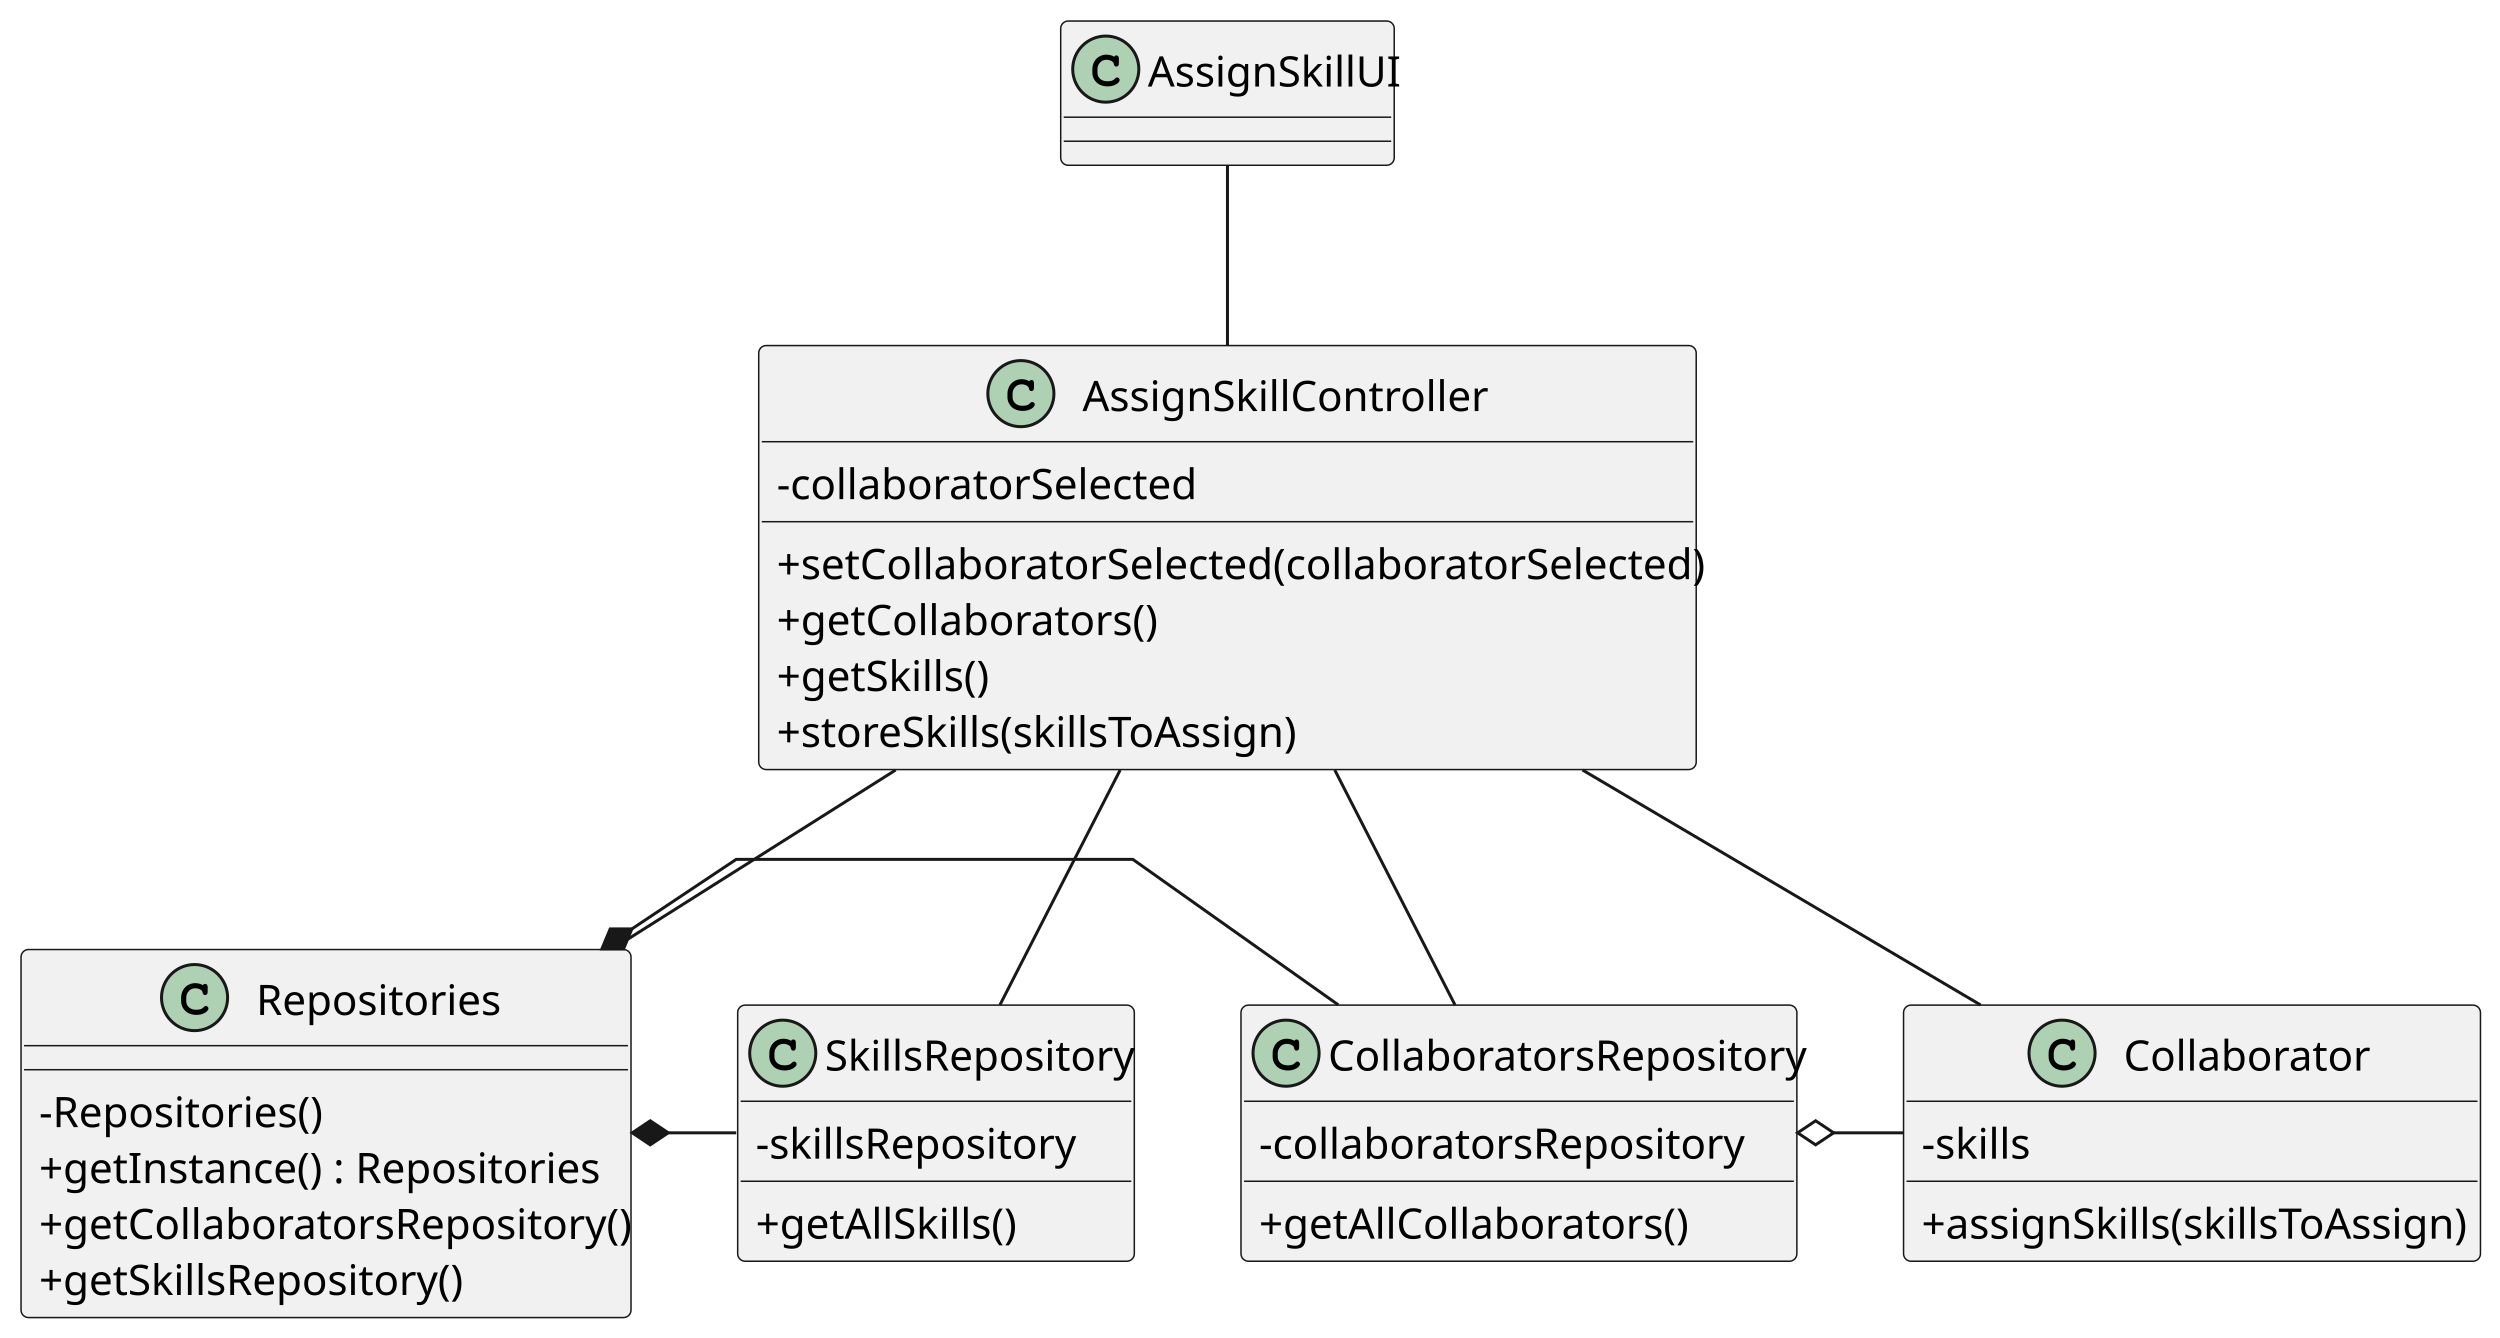
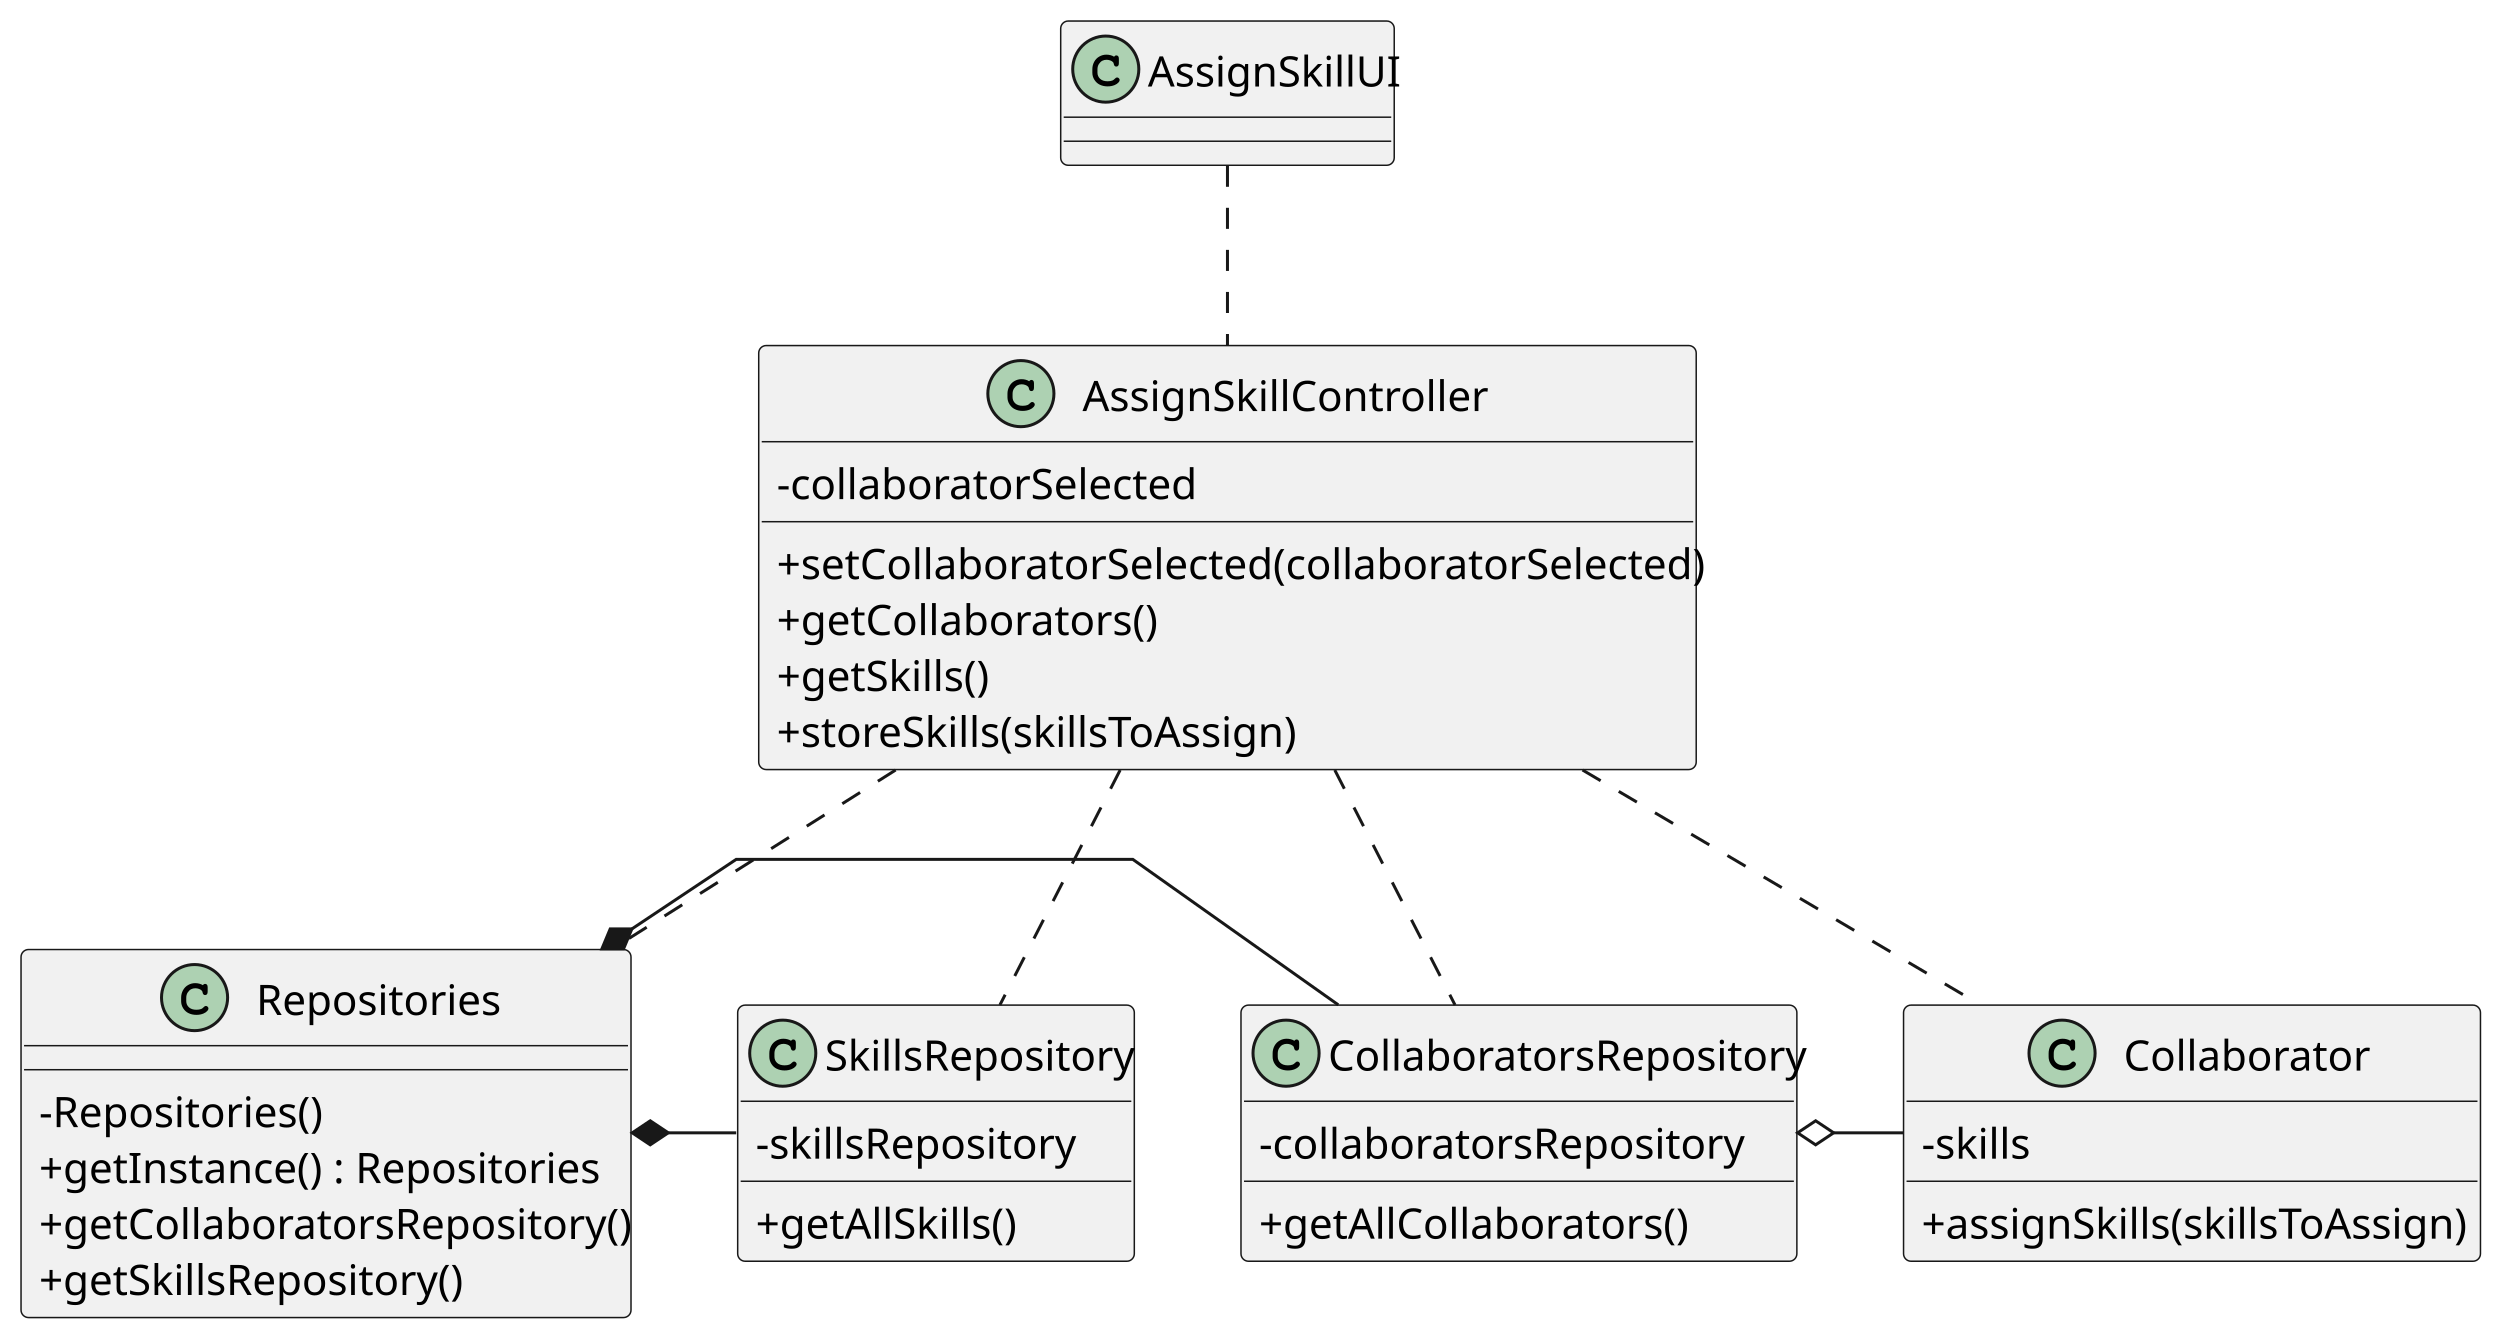
<svg xmlns="http://www.w3.org/2000/svg" contentStyleType="text/css" height="445px" preserveAspectRatio="none" style="width:832px;height:445px;background:#FFFFFF;" version="1.1" viewBox="0 0 832 445" width="832px" zoomAndPan="magnify">
  <defs />
  <g>
    <g id="elem_Collaborator">
      <rect codeLine="11" fill="#F1F1F1" height="85.242" id="Collaborator" rx="2.5" ry="2.5" style="stroke:#181818;stroke-width:0.5;" width="192" x="633.5" y="334.5" />
      <ellipse cx="686.25" cy="350.5" fill="#ADD1B2" rx="11" ry="11" style="stroke:#181818;stroke-width:1.0;" />
      <path d="M689.016,346.375 Q689.172,346.156 689.359,346.047 Q689.547,345.938 689.766,345.938 Q690.141,345.938 690.375,346.203 Q690.609,346.453 690.609,347.062 L690.609,348.516 Q690.609,349.125 690.375,349.391 Q690.141,349.656 689.766,349.656 Q689.422,349.656 689.219,349.453 Q689.016,349.266 688.906,348.75 Q688.859,348.391 688.672,348.203 Q688.344,347.828 687.734,347.609 Q687.125,347.391 686.5,347.391 Q685.734,347.391 685.094,347.719 Q684.469,348.047 683.969,348.797 Q683.484,349.547 683.484,350.578 L683.484,351.672 Q683.484,352.906 684.375,353.734 Q685.266,354.547 686.859,354.547 Q687.797,354.547 688.453,354.297 Q688.844,354.141 689.266,353.703 Q689.531,353.438 689.672,353.359 Q689.828,353.281 690.031,353.281 Q690.359,353.281 690.609,353.547 Q690.875,353.797 690.875,354.141 Q690.875,354.484 690.531,354.891 Q690.031,355.469 689.234,355.797 Q688.156,356.25 686.859,356.25 Q685.344,356.25 684.141,355.625 Q683.156,355.125 682.469,354.062 Q681.781,352.984 681.781,351.703 L681.781,350.547 Q681.781,349.219 682.391,348.078 Q683.016,346.922 684.109,346.312 Q685.203,345.688 686.438,345.688 Q687.172,345.688 687.812,345.859 Q688.469,346.016 689.016,346.375 Z " fill="#000000" />
      <text fill="#000000" font-family="sans-serif" font-size="14" lengthAdjust="spacing" textLength="78" x="706.75" y="356.297">Collaborator</text>
      <line style="stroke:#181818;stroke-width:0.5;" x1="634.5" x2="824.5" y1="366.5" y2="366.5" />
      <text fill="#000000" font-family="sans-serif" font-size="14" lengthAdjust="spacing" textLength="35" x="639.5" y="385.607">-skills</text>
      <line style="stroke:#181818;stroke-width:0.5;" x1="634.5" x2="824.5" y1="393.121" y2="393.121" />
      <text fill="#000000" font-family="sans-serif" font-size="14" lengthAdjust="spacing" textLength="180" x="639.5" y="412.228">+assignSkills(skillsToAssign)</text>
    </g>
    <g id="elem_SkillsRepository">
      <rect codeLine="16" fill="#F1F1F1" height="85.242" id="SkillsRepository" rx="2.5" ry="2.5" style="stroke:#181818;stroke-width:0.5;" width="132" x="245.5" y="334.5" />
      <ellipse cx="260.5" cy="350.5" fill="#ADD1B2" rx="11" ry="11" style="stroke:#181818;stroke-width:1.0;" />
      <path d="M263.266,346.375 Q263.422,346.156 263.609,346.047 Q263.797,345.938 264.016,345.938 Q264.391,345.938 264.625,346.203 Q264.859,346.453 264.859,347.062 L264.859,348.516 Q264.859,349.125 264.625,349.391 Q264.391,349.656 264.016,349.656 Q263.672,349.656 263.469,349.453 Q263.266,349.266 263.156,348.75 Q263.109,348.391 262.922,348.203 Q262.594,347.828 261.984,347.609 Q261.375,347.391 260.75,347.391 Q259.984,347.391 259.344,347.719 Q258.719,348.047 258.219,348.797 Q257.734,349.547 257.734,350.578 L257.734,351.672 Q257.734,352.906 258.625,353.734 Q259.516,354.547 261.109,354.547 Q262.047,354.547 262.703,354.297 Q263.094,354.141 263.516,353.703 Q263.781,353.438 263.922,353.359 Q264.078,353.281 264.281,353.281 Q264.609,353.281 264.859,353.547 Q265.125,353.797 265.125,354.141 Q265.125,354.484 264.781,354.891 Q264.281,355.469 263.484,355.797 Q262.406,356.25 261.109,356.25 Q259.594,356.25 258.391,355.625 Q257.406,355.125 256.719,354.062 Q256.031,352.984 256.031,351.703 L256.031,350.547 Q256.031,349.219 256.641,348.078 Q257.266,346.922 258.359,346.312 Q259.453,345.688 260.688,345.688 Q261.422,345.688 262.062,345.859 Q262.719,346.016 263.266,346.375 Z " fill="#000000" />
      <text fill="#000000" font-family="sans-serif" font-size="14" lengthAdjust="spacing" textLength="100" x="274.5" y="356.297">SkillsRepository</text>
      <line style="stroke:#181818;stroke-width:0.5;" x1="246.5" x2="376.5" y1="366.5" y2="366.5" />
      <text fill="#000000" font-family="sans-serif" font-size="14" lengthAdjust="spacing" textLength="103" x="251.5" y="385.607">-skillsRepository</text>
      <line style="stroke:#181818;stroke-width:0.5;" x1="246.5" x2="376.5" y1="393.121" y2="393.121" />
      <text fill="#000000" font-family="sans-serif" font-size="14" lengthAdjust="spacing" textLength="85" x="251.5" y="412.228">+getAllSkills()</text>
    </g>
    <g id="elem_CollaboratorsRepository">
      <rect codeLine="21" fill="#F1F1F1" height="85.242" id="CollaboratorsRepository" rx="2.5" ry="2.5" style="stroke:#181818;stroke-width:0.5;" width="185" x="413" y="334.5" />
      <ellipse cx="428" cy="350.5" fill="#ADD1B2" rx="11" ry="11" style="stroke:#181818;stroke-width:1.0;" />
      <path d="M430.766,346.375 Q430.922,346.156 431.109,346.047 Q431.297,345.938 431.516,345.938 Q431.891,345.938 432.125,346.203 Q432.359,346.453 432.359,347.062 L432.359,348.516 Q432.359,349.125 432.125,349.391 Q431.891,349.656 431.516,349.656 Q431.172,349.656 430.969,349.453 Q430.766,349.266 430.656,348.75 Q430.609,348.391 430.422,348.203 Q430.094,347.828 429.484,347.609 Q428.875,347.391 428.25,347.391 Q427.484,347.391 426.844,347.719 Q426.219,348.047 425.719,348.797 Q425.234,349.547 425.234,350.578 L425.234,351.672 Q425.234,352.906 426.125,353.734 Q427.016,354.547 428.609,354.547 Q429.547,354.547 430.203,354.297 Q430.594,354.141 431.016,353.703 Q431.281,353.438 431.422,353.359 Q431.578,353.281 431.781,353.281 Q432.109,353.281 432.359,353.547 Q432.625,353.797 432.625,354.141 Q432.625,354.484 432.281,354.891 Q431.781,355.469 430.984,355.797 Q429.906,356.25 428.609,356.25 Q427.094,356.25 425.891,355.625 Q424.906,355.125 424.219,354.062 Q423.531,352.984 423.531,351.703 L423.531,350.547 Q423.531,349.219 424.141,348.078 Q424.766,346.922 425.859,346.312 Q426.953,345.688 428.188,345.688 Q428.922,345.688 429.562,345.859 Q430.219,346.016 430.766,346.375 Z " fill="#000000" />
      <text fill="#000000" font-family="sans-serif" font-size="14" lengthAdjust="spacing" textLength="153" x="442" y="356.297">CollaboratorsRepository</text>
      <line style="stroke:#181818;stroke-width:0.5;" x1="414" x2="597" y1="366.5" y2="366.5" />
      <text fill="#000000" font-family="sans-serif" font-size="14" lengthAdjust="spacing" textLength="155" x="419" y="385.607">-collaboratorsRepository</text>
      <line style="stroke:#181818;stroke-width:0.5;" x1="414" x2="597" y1="393.121" y2="393.121" />
      <text fill="#000000" font-family="sans-serif" font-size="14" lengthAdjust="spacing" textLength="138" x="419" y="412.228">+getAllCollaborators()</text>
    </g>
    <g id="elem_Repositories">
      <rect codeLine="26" fill="#F1F1F1" height="122.484" id="Repositories" rx="2.5" ry="2.5" style="stroke:#181818;stroke-width:0.5;" width="203" x="7" y="316" />
      <ellipse cx="64.75" cy="332" fill="#ADD1B2" rx="11" ry="11" style="stroke:#181818;stroke-width:1.0;" />
      <path d="M67.516,327.875 Q67.672,327.656 67.859,327.547 Q68.047,327.438 68.266,327.438 Q68.641,327.438 68.875,327.703 Q69.109,327.953 69.109,328.562 L69.109,330.016 Q69.109,330.625 68.875,330.891 Q68.641,331.156 68.266,331.156 Q67.922,331.156 67.719,330.953 Q67.516,330.766 67.406,330.25 Q67.359,329.891 67.172,329.703 Q66.844,329.328 66.234,329.109 Q65.625,328.891 65,328.891 Q64.234,328.891 63.594,329.219 Q62.969,329.547 62.469,330.297 Q61.984,331.047 61.984,332.078 L61.984,333.172 Q61.984,334.406 62.875,335.234 Q63.766,336.047 65.359,336.047 Q66.297,336.047 66.953,335.797 Q67.344,335.641 67.766,335.203 Q68.031,334.938 68.172,334.859 Q68.328,334.781 68.531,334.781 Q68.859,334.781 69.109,335.047 Q69.375,335.297 69.375,335.641 Q69.375,335.984 69.031,336.391 Q68.531,336.969 67.734,337.297 Q66.656,337.75 65.359,337.75 Q63.844,337.75 62.641,337.125 Q61.656,336.625 60.969,335.562 Q60.281,334.484 60.281,333.203 L60.281,332.047 Q60.281,330.719 60.891,329.578 Q61.516,328.422 62.609,327.812 Q63.703,327.188 64.938,327.188 Q65.672,327.188 66.312,327.359 Q66.969,327.516 67.516,327.875 Z " fill="#000000" />
      <text fill="#000000" font-family="sans-serif" font-size="14" lengthAdjust="spacing" textLength="79" x="85.25" y="337.797">Repositories</text>
      <line style="stroke:#181818;stroke-width:0.5;" x1="8" x2="209" y1="348" y2="348" />
      <line style="stroke:#181818;stroke-width:0.5;" x1="8" x2="209" y1="356" y2="356" />
      <text fill="#000000" font-family="sans-serif" font-size="14" lengthAdjust="spacing" textLength="94" x="13" y="375.107">-Repositories()</text>
      <text fill="#000000" font-family="sans-serif" font-size="14" lengthAdjust="spacing" textLength="182" x="13" y="393.728">+getInstance() : Repositories</text>
      <text fill="#000000" font-family="sans-serif" font-size="14" lengthAdjust="spacing" textLength="191" x="13" y="412.35">+getCollaboratorsRepository()</text>
      <text fill="#000000" font-family="sans-serif" font-size="14" lengthAdjust="spacing" textLength="138" x="13" y="430.971">+getSkillsRepository()</text>
    </g>
    <g id="elem_AssignSkillController">
      <rect codeLine="33" fill="#F1F1F1" height="141.106" id="AssignSkillController" rx="2.5" ry="2.5" style="stroke:#181818;stroke-width:0.5;" width="312" x="252.5" y="115" />
      <ellipse cx="339.75" cy="131" fill="#ADD1B2" rx="11" ry="11" style="stroke:#181818;stroke-width:1.0;" />
      <path d="M342.516,126.875 Q342.672,126.656 342.859,126.547 Q343.047,126.438 343.266,126.438 Q343.641,126.438 343.875,126.703 Q344.109,126.953 344.109,127.562 L344.109,129.016 Q344.109,129.625 343.875,129.891 Q343.641,130.156 343.266,130.156 Q342.922,130.156 342.719,129.953 Q342.516,129.766 342.406,129.25 Q342.359,128.891 342.172,128.703 Q341.844,128.328 341.234,128.109 Q340.625,127.891 340,127.891 Q339.234,127.891 338.594,128.219 Q337.969,128.547 337.469,129.297 Q336.984,130.047 336.984,131.078 L336.984,132.172 Q336.984,133.406 337.875,134.234 Q338.766,135.047 340.359,135.047 Q341.297,135.047 341.953,134.797 Q342.344,134.641 342.766,134.203 Q343.031,133.938 343.172,133.859 Q343.328,133.781 343.531,133.781 Q343.859,133.781 344.109,134.047 Q344.375,134.297 344.375,134.641 Q344.375,134.984 344.031,135.391 Q343.531,135.969 342.734,136.297 Q341.656,136.75 340.359,136.75 Q338.844,136.75 337.641,136.125 Q336.656,135.625 335.969,134.562 Q335.281,133.484 335.281,132.203 L335.281,131.047 Q335.281,129.719 335.891,128.578 Q336.516,127.422 337.609,126.812 Q338.703,126.188 339.938,126.188 Q340.672,126.188 341.312,126.359 Q341.969,126.516 342.516,126.875 Z " fill="#000000" />
      <text fill="#000000" font-family="sans-serif" font-size="14" lengthAdjust="spacing" textLength="129" x="360.25" y="136.797">AssignSkillController</text>
      <line style="stroke:#181818;stroke-width:0.5;" x1="253.5" x2="563.5" y1="147" y2="147" />
      <text fill="#000000" font-family="sans-serif" font-size="14" lengthAdjust="spacing" textLength="135" x="258.5" y="166.107">-collaboratorSelected</text>
      <line style="stroke:#181818;stroke-width:0.5;" x1="253.5" x2="563.5" y1="173.621" y2="173.621" />
      <text fill="#000000" font-family="sans-serif" font-size="14" lengthAdjust="spacing" textLength="300" x="258.5" y="192.728">+setCollaboratorSelected(collaboratorSelected)</text>
      <text fill="#000000" font-family="sans-serif" font-size="14" lengthAdjust="spacing" textLength="123" x="258.5" y="211.35">+getCollaborators()</text>
      <text fill="#000000" font-family="sans-serif" font-size="14" lengthAdjust="spacing" textLength="70" x="258.5" y="229.971">+getSkills()</text>
      <text fill="#000000" font-family="sans-serif" font-size="14" lengthAdjust="spacing" textLength="171" x="258.5" y="248.592">+storeSkills(skillsToAssign)</text>
    </g>
    <g id="elem_AssignSkillUI">
      <rect codeLine="41" fill="#F1F1F1" height="48" id="AssignSkillUI" rx="2.5" ry="2.5" style="stroke:#181818;stroke-width:0.5;" width="111" x="353" y="7" />
      <ellipse cx="368" cy="23" fill="#ADD1B2" rx="11" ry="11" style="stroke:#181818;stroke-width:1.0;" />
      <path d="M370.766,18.875 Q370.922,18.656 371.109,18.547 Q371.297,18.438 371.516,18.438 Q371.891,18.438 372.125,18.703 Q372.359,18.953 372.359,19.562 L372.359,21.016 Q372.359,21.625 372.125,21.891 Q371.891,22.156 371.516,22.156 Q371.172,22.156 370.969,21.953 Q370.766,21.766 370.656,21.25 Q370.609,20.891 370.422,20.703 Q370.094,20.328 369.484,20.109 Q368.875,19.891 368.25,19.891 Q367.484,19.891 366.844,20.219 Q366.219,20.547 365.719,21.297 Q365.234,22.047 365.234,23.078 L365.234,24.172 Q365.234,25.406 366.125,26.234 Q367.016,27.047 368.609,27.047 Q369.547,27.047 370.203,26.797 Q370.594,26.641 371.016,26.203 Q371.281,25.938 371.422,25.859 Q371.578,25.781 371.781,25.781 Q372.109,25.781 372.359,26.047 Q372.625,26.297 372.625,26.641 Q372.625,26.984 372.281,27.391 Q371.781,27.969 370.984,28.297 Q369.906,28.75 368.609,28.75 Q367.094,28.75 365.891,28.125 Q364.906,27.625 364.219,26.562 Q363.531,25.484 363.531,24.203 L363.531,23.047 Q363.531,21.719 364.141,20.578 Q364.766,19.422 365.859,18.812 Q366.953,18.188 368.188,18.188 Q368.922,18.188 369.562,18.359 Q370.219,18.516 370.766,18.875 Z " fill="#000000" />
      <text fill="#000000" font-family="sans-serif" font-size="14" lengthAdjust="spacing" textLength="79" x="382" y="28.797">AssignSkillUI</text>
      <line style="stroke:#181818;stroke-width:0.5;" x1="354" x2="463" y1="39" y2="39" />
      <line style="stroke:#181818;stroke-width:0.5;" x1="354" x2="463" y1="47" y2="47" />
    </g>
    <g id="link_AssignSkillUI_AssignSkillController">
-       <path codeLine="44" d="M408.5,55.16 C408.5,71.16 408.5,93.35 408.5,114.83 " fill="none" id="AssignSkillUI-AssignSkillController" style="stroke:#181818;stroke-width:1.0;" />
+       <path codeLine="44" d="M408.5,55.16 C408.5,71.16 408.5,93.35 408.5,114.83 " fill="none" id="AssignSkillUI-AssignSkillController" style="stroke:#181818;stroke-width:1.0;stroke-dasharray:7.0,7.0;" />
    </g>
    <g id="link_AssignSkillController_Repositories">
-       <path codeLine="46" d="M298.07,256.26 C267.16,275.78 233.84,296.83 203.88,315.75 " fill="none" id="AssignSkillController-Repositories" style="stroke:#181818;stroke-width:1.0;" />
+       <path codeLine="46" d="M298.07,256.26 C267.16,275.78 233.84,296.83 203.88,315.75 " fill="none" id="AssignSkillController-Repositories" style="stroke:#181818;stroke-width:1.0;stroke-dasharray:7.0,7.0;" />
    </g>
    <g id="link_AssignSkillController_CollaboratorsRepository">
-       <path codeLine="48" d="M444.21,256.26 C457.66,282.53 472.52,311.57 484.24,334.47 " fill="none" id="AssignSkillController-CollaboratorsRepository" style="stroke:#181818;stroke-width:1.0;" />
+       <path codeLine="48" d="M444.21,256.26 C457.66,282.53 472.52,311.57 484.24,334.47 " fill="none" id="AssignSkillController-CollaboratorsRepository" style="stroke:#181818;stroke-width:1.0;stroke-dasharray:7.0,7.0;" />
    </g>
    <g id="link_AssignSkillController_SkillsRepository">
-       <path codeLine="50" d="M372.79,256.26 C359.34,282.53 344.48,311.57 332.76,334.47 " fill="none" id="AssignSkillController-SkillsRepository" style="stroke:#181818;stroke-width:1.0;" />
+       <path codeLine="50" d="M372.79,256.26 C359.34,282.53 344.48,311.57 332.76,334.47 " fill="none" id="AssignSkillController-SkillsRepository" style="stroke:#181818;stroke-width:1.0;stroke-dasharray:7.0,7.0;" />
    </g>
    <g id="link_AssignSkillController_Collaborator">
-       <path codeLine="52" d="M526.66,256.26 C571.17,282.53 620.37,311.57 659.16,334.47 " fill="none" id="AssignSkillController-Collaborator" style="stroke:#181818;stroke-width:1.0;" />
+       <path codeLine="52" d="M526.66,256.26 C571.17,282.53 620.37,311.57 659.16,334.47 " fill="none" id="AssignSkillController-Collaborator" style="stroke:#181818;stroke-width:1.0;stroke-dasharray:7.0,7.0;" />
    </g>
    <g id="link_Repositories_CollaboratorsRepository">
      <path codeLine="54" d="M210.286,309.146 C234.986,292.685 245,286 245,286 C245,286 377,286 377,286 C377,286 411.95,310.75 445.39,334.43 " fill="none" id="Repositories-backto-CollaboratorsRepository" style="stroke:#181818;stroke-width:1.0;" />
      <polygon fill="#181818" points="200.3,315.8,207.511,315.801,210.286,309.146,203.075,309.144,200.3,315.8" style="stroke:#181818;stroke-width:1.0;" />
    </g>
    <g id="link_Repositories_SkillsRepository">
      <path codeLine="56" d="M222.4,377 C239.18,377 243.83,377 243.83,377 C243.83,377 244.25,377 245.01,377 " fill="none" id="Repositories-backto-SkillsRepository" style="stroke:#181818;stroke-width:1.0;" />
      <polygon fill="#181818" points="210.4,377,216.4,381,222.4,377,216.4,373,210.4,377" style="stroke:#181818;stroke-width:1.0;" />
    </g>
    <g id="link_CollaboratorsRepository_Collaborator">
      <path codeLine="58" d="M610.24,377 C620.86,377 622.34,377 633.48,377 " fill="none" id="CollaboratorsRepository-backto-Collaborator" style="stroke:#181818;stroke-width:1.0;" />
      <polygon fill="none" points="598.24,377,604.24,381,610.24,377,604.24,373,598.24,377" style="stroke:#181818;stroke-width:1.0;" />
    </g>
  </g>
</svg>
